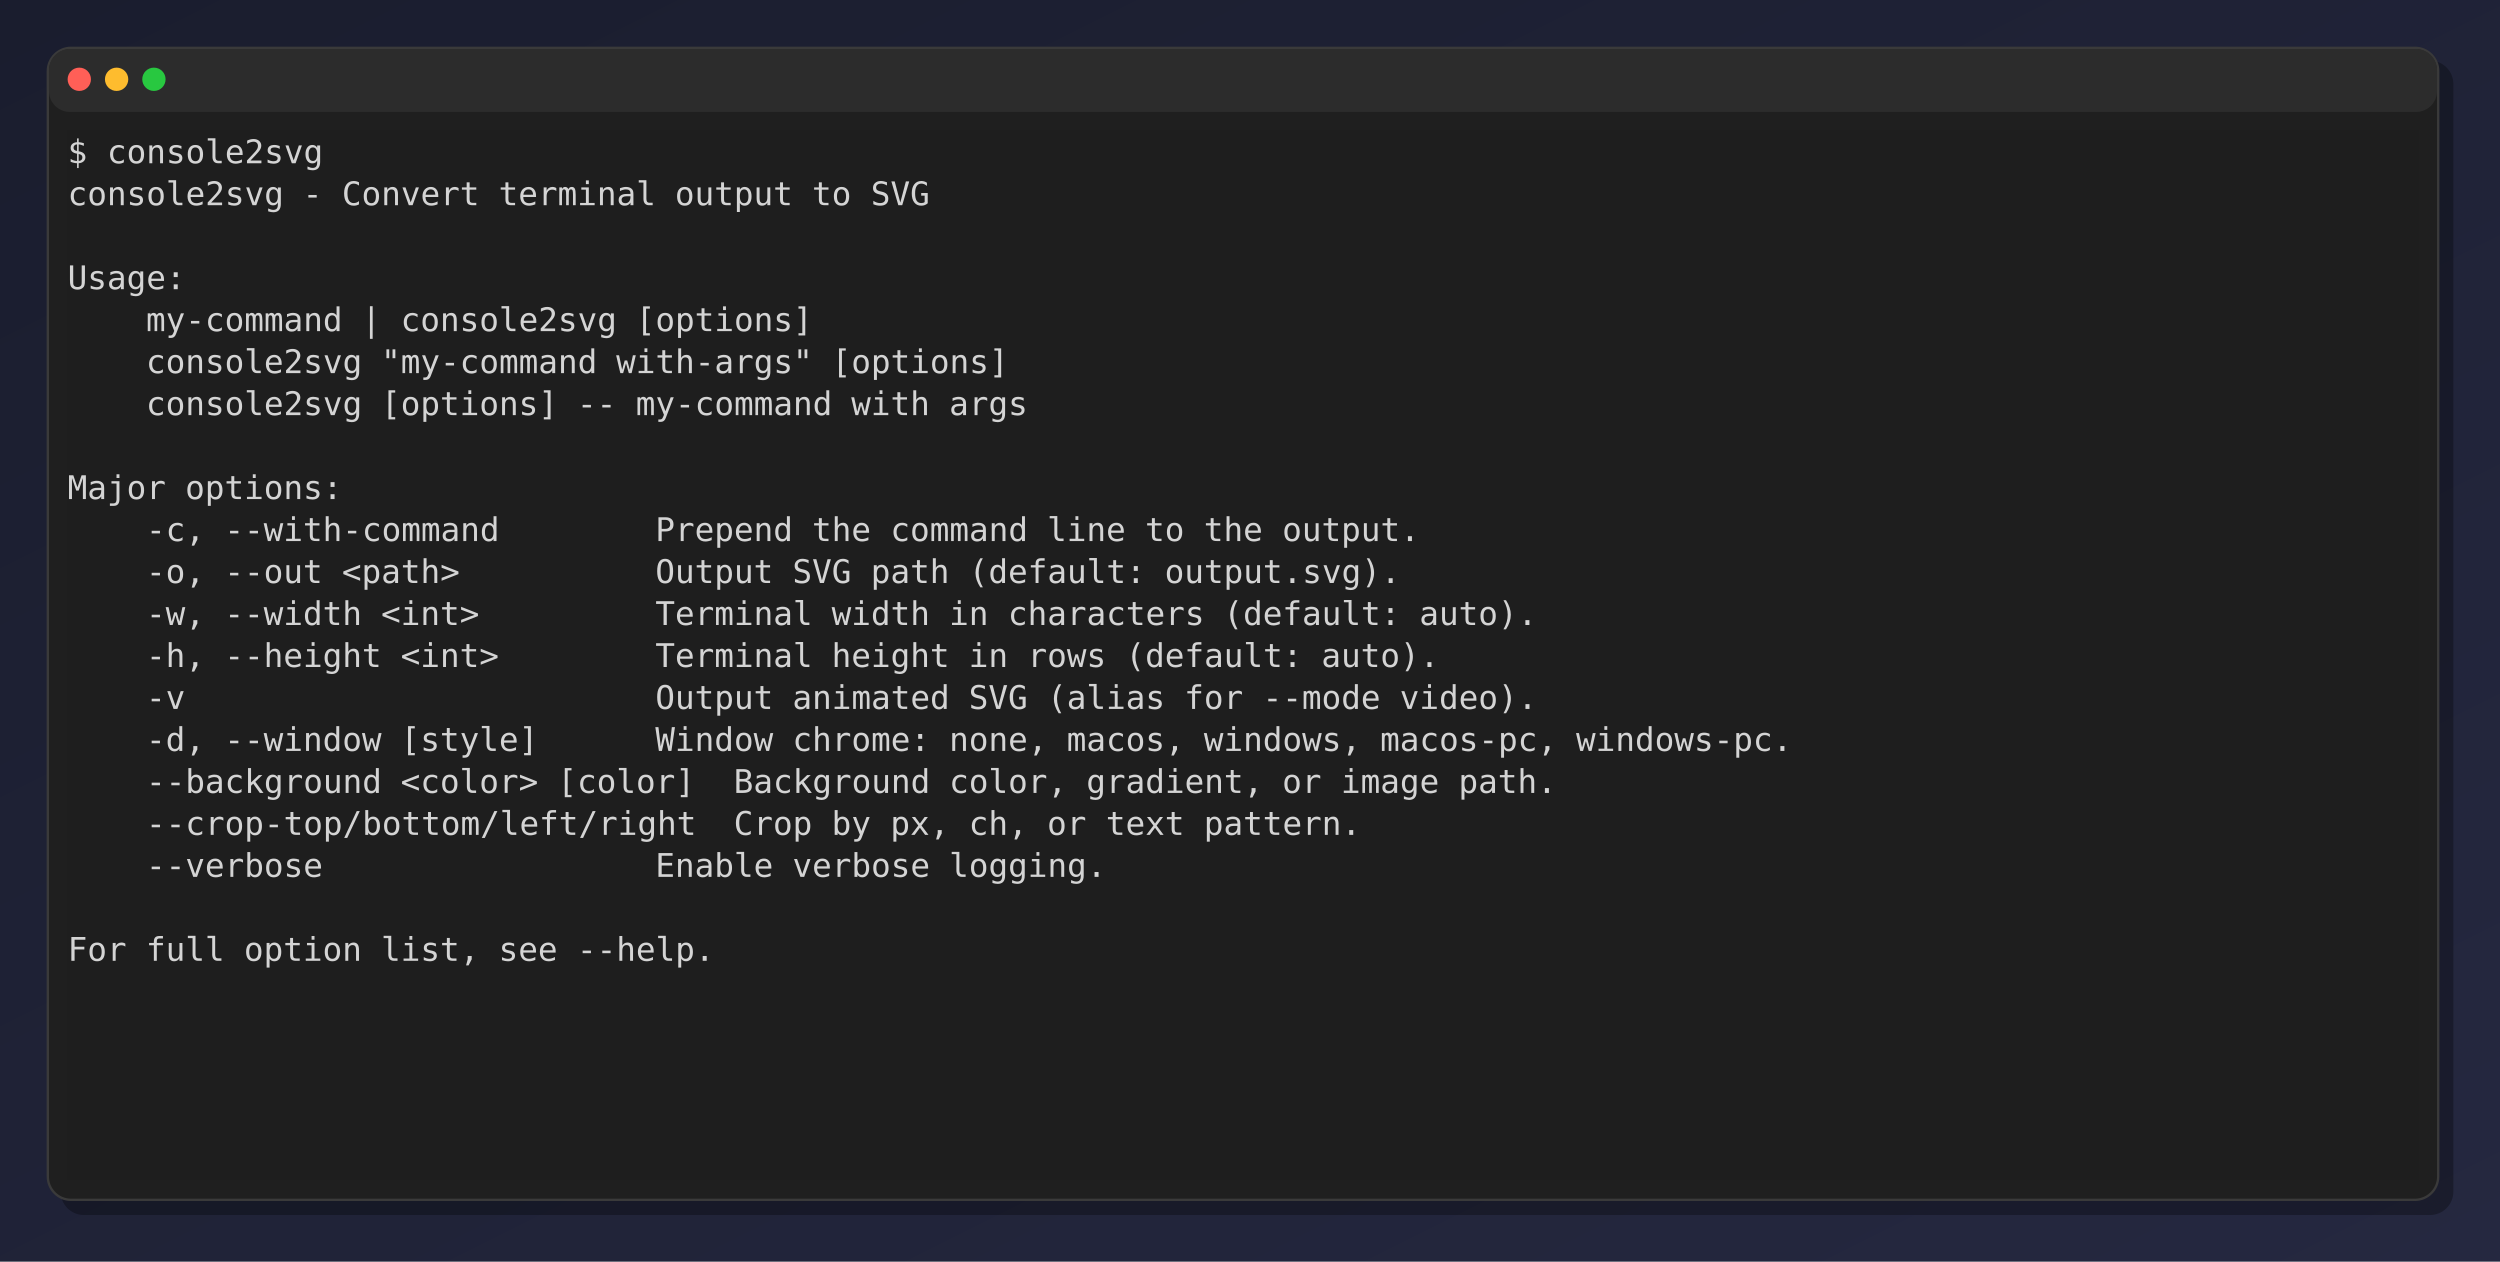
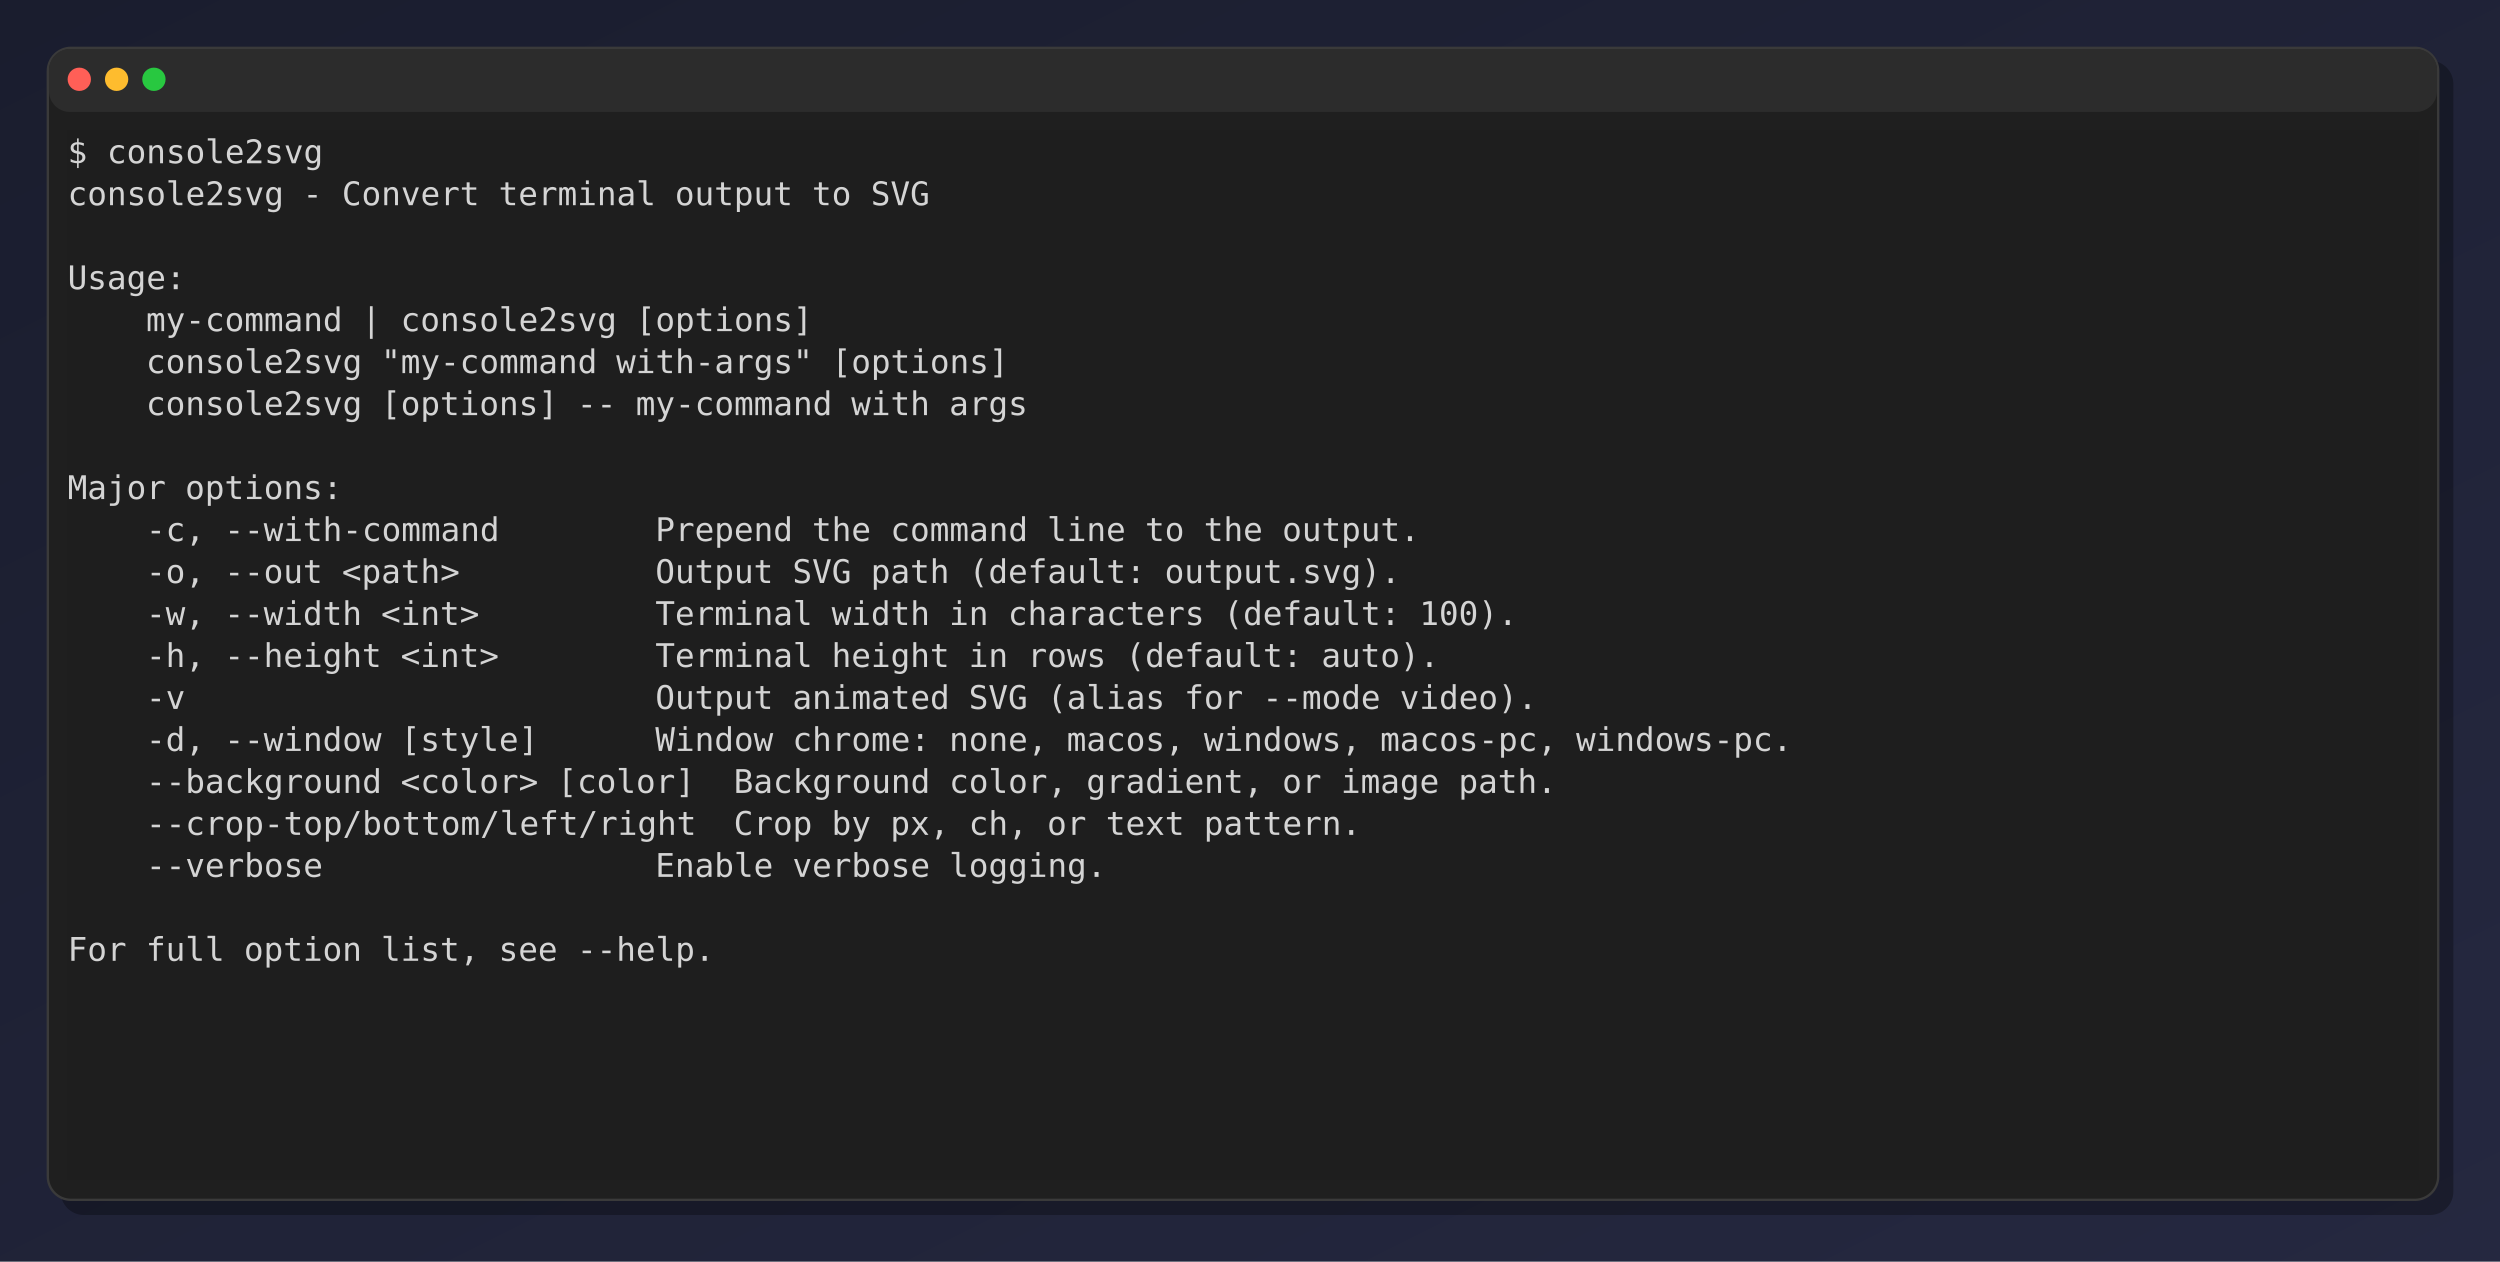
<svg xmlns="http://www.w3.org/2000/svg" viewBox="0 0 1072 541" role="img" aria-label="console2svg output">
  <style>.crt{font-family:ui-monospace,"Cascadia Mono","Segoe UI Mono","SFMono-Regular",Menlo,monospace;font-size:14px;}text{dominant-baseline:alphabetic;}.bg{shape-rendering:crispEdges;}</style>
  <defs>
    <linearGradient id="desktop-bg" x1="0%" y1="0%" x2="100%" y2="100%">
      <stop offset="0%" stop-color="#1a1d2e" />
      <stop offset="100%" stop-color="#252840" />
    </linearGradient>
  </defs>
  <rect width="1072" height="541" fill="url(#desktop-bg)" />
  <rect x="26" y="26" rx="10" ry="10" width="1026" height="495" fill="black" fill-opacity="0.3" />
  <rect x="20.5" y="20.5" rx="10" ry="10" width="1025" height="494" fill="#1f1f1f" stroke="#3a3a3a" />
  <rect x="21" y="21" rx="9" ry="9" width="1024" height="27" fill="#2c2c2c" />
  <circle cx="34" cy="34" r="5" fill="#ff5f57" />
  <circle cx="50" cy="34" r="5" fill="#febc2e" />
  <circle cx="66" cy="34" r="5" fill="#28c840" />
  <rect x="29" y="56" width="1008" height="18" fill="#1e1e1e" />
  <text class="crt" x="29" y="70" fill="#d4d4d4">$ console2svg</text>
  <g transform="translate(29 74)">
    <rect width="1008" height="432" fill="#1e1e1e" />
    <text class="crt" x="0" y="14" fill="#d4d4d4" textLength="92.4" lengthAdjust="spacingAndGlyphs">console2svg</text>
    <text class="crt" x="100.8" y="14" fill="#d4d4d4" textLength="8.4" lengthAdjust="spacingAndGlyphs">-</text>
    <text class="crt" x="117.6" y="14" fill="#d4d4d4" textLength="58.8" lengthAdjust="spacingAndGlyphs">Convert</text>
    <text class="crt" x="184.8" y="14" fill="#d4d4d4" textLength="67.2" lengthAdjust="spacingAndGlyphs">terminal</text>
    <text class="crt" x="260.4" y="14" fill="#d4d4d4" textLength="50.4" lengthAdjust="spacingAndGlyphs">output</text>
    <text class="crt" x="319.2" y="14" fill="#d4d4d4" textLength="16.8" lengthAdjust="spacingAndGlyphs">to</text>
    <text class="crt" x="344.4" y="14" fill="#d4d4d4" textLength="25.2" lengthAdjust="spacingAndGlyphs">SVG</text>
    <text class="crt" x="0" y="50" fill="#d4d4d4" textLength="50.4" lengthAdjust="spacingAndGlyphs">Usage:</text>
    <text class="crt" x="33.6" y="68" fill="#d4d4d4" textLength="84" lengthAdjust="spacingAndGlyphs">my-command</text>
    <text class="crt" x="126" y="68" fill="#d4d4d4" textLength="8.4" lengthAdjust="spacingAndGlyphs">|</text>
    <text class="crt" x="142.8" y="68" fill="#d4d4d4" textLength="92.4" lengthAdjust="spacingAndGlyphs">console2svg</text>
    <text class="crt" x="243.6" y="68" fill="#d4d4d4" textLength="75.6" lengthAdjust="spacingAndGlyphs">[options]</text>
    <text class="crt" x="33.6" y="86" fill="#d4d4d4" textLength="92.4" lengthAdjust="spacingAndGlyphs">console2svg</text>
    <text class="crt" x="134.4" y="86" fill="#d4d4d4" textLength="92.4" lengthAdjust="spacingAndGlyphs">"my-command</text>
    <text class="crt" x="235.2" y="86" fill="#d4d4d4" textLength="84" lengthAdjust="spacingAndGlyphs">with-args"</text>
    <text class="crt" x="327.6" y="86" fill="#d4d4d4" textLength="75.6" lengthAdjust="spacingAndGlyphs">[options]</text>
    <text class="crt" x="33.6" y="104" fill="#d4d4d4" textLength="92.4" lengthAdjust="spacingAndGlyphs">console2svg</text>
    <text class="crt" x="134.4" y="104" fill="#d4d4d4" textLength="75.6" lengthAdjust="spacingAndGlyphs">[options]</text>
    <text class="crt" x="218.4" y="104" fill="#d4d4d4" textLength="16.8" lengthAdjust="spacingAndGlyphs">--</text>
    <text class="crt" x="243.6" y="104" fill="#d4d4d4" textLength="84" lengthAdjust="spacingAndGlyphs">my-command</text>
    <text class="crt" x="336" y="104" fill="#d4d4d4" textLength="33.6" lengthAdjust="spacingAndGlyphs">with</text>
    <text class="crt" x="378" y="104" fill="#d4d4d4" textLength="33.6" lengthAdjust="spacingAndGlyphs">args</text>
    <text class="crt" x="0" y="140" fill="#d4d4d4" textLength="42" lengthAdjust="spacingAndGlyphs">Major</text>
    <text class="crt" x="50.4" y="140" fill="#d4d4d4" textLength="67.2" lengthAdjust="spacingAndGlyphs">options:</text>
    <text class="crt" x="33.6" y="158" fill="#d4d4d4" textLength="25.2" lengthAdjust="spacingAndGlyphs">-c,</text>
    <text class="crt" x="67.2" y="158" fill="#d4d4d4" textLength="117.6" lengthAdjust="spacingAndGlyphs">--with-command</text>
    <text class="crt" x="252" y="158" fill="#d4d4d4" textLength="58.8" lengthAdjust="spacingAndGlyphs">Prepend</text>
    <text class="crt" x="319.2" y="158" fill="#d4d4d4" textLength="25.2" lengthAdjust="spacingAndGlyphs">the</text>
    <text class="crt" x="352.8" y="158" fill="#d4d4d4" textLength="58.8" lengthAdjust="spacingAndGlyphs">command</text>
    <text class="crt" x="420" y="158" fill="#d4d4d4" textLength="33.6" lengthAdjust="spacingAndGlyphs">line</text>
    <text class="crt" x="462" y="158" fill="#d4d4d4" textLength="16.8" lengthAdjust="spacingAndGlyphs">to</text>
    <text class="crt" x="487.2" y="158" fill="#d4d4d4" textLength="25.2" lengthAdjust="spacingAndGlyphs">the</text>
    <text class="crt" x="520.8" y="158" fill="#d4d4d4" textLength="58.8" lengthAdjust="spacingAndGlyphs">output.</text>
    <text class="crt" x="33.6" y="176" fill="#d4d4d4" textLength="25.2" lengthAdjust="spacingAndGlyphs">-o,</text>
    <text class="crt" x="67.2" y="176" fill="#d4d4d4" textLength="42" lengthAdjust="spacingAndGlyphs">--out</text>
    <text class="crt" x="117.6" y="176" fill="#d4d4d4" textLength="50.4" lengthAdjust="spacingAndGlyphs">&lt;path&gt;</text>
    <text class="crt" x="252" y="176" fill="#d4d4d4" textLength="50.4" lengthAdjust="spacingAndGlyphs">Output</text>
    <text class="crt" x="310.8" y="176" fill="#d4d4d4" textLength="25.2" lengthAdjust="spacingAndGlyphs">SVG</text>
    <text class="crt" x="344.4" y="176" fill="#d4d4d4" textLength="33.6" lengthAdjust="spacingAndGlyphs">path</text>
    <text class="crt" x="386.4" y="176" fill="#d4d4d4" textLength="75.6" lengthAdjust="spacingAndGlyphs">(default:</text>
    <text class="crt" x="470.4" y="176" fill="#d4d4d4" textLength="100.8" lengthAdjust="spacingAndGlyphs">output.svg).</text>
    <text class="crt" x="33.6" y="194" fill="#d4d4d4" textLength="25.2" lengthAdjust="spacingAndGlyphs">-w,</text>
    <text class="crt" x="67.2" y="194" fill="#d4d4d4" textLength="58.8" lengthAdjust="spacingAndGlyphs">--width</text>
    <text class="crt" x="134.4" y="194" fill="#d4d4d4" textLength="42" lengthAdjust="spacingAndGlyphs">&lt;int&gt;</text>
    <text class="crt" x="252" y="194" fill="#d4d4d4" textLength="67.2" lengthAdjust="spacingAndGlyphs">Terminal</text>
    <text class="crt" x="327.6" y="194" fill="#d4d4d4" textLength="42" lengthAdjust="spacingAndGlyphs">width</text>
    <text class="crt" x="378" y="194" fill="#d4d4d4" textLength="16.8" lengthAdjust="spacingAndGlyphs">in</text>
    <text class="crt" x="403.2" y="194" fill="#d4d4d4" textLength="84" lengthAdjust="spacingAndGlyphs">characters</text>
    <text class="crt" x="495.6" y="194" fill="#d4d4d4" textLength="75.6" lengthAdjust="spacingAndGlyphs">(default:</text>
-     <text class="crt" x="579.6" y="194" fill="#d4d4d4" textLength="50.4" lengthAdjust="spacingAndGlyphs">auto).</text>
+     <text class="crt" x="579.6" y="194" fill="#d4d4d4" textLength="42" lengthAdjust="spacingAndGlyphs">100).</text>
    <text class="crt" x="33.6" y="212" fill="#d4d4d4" textLength="25.2" lengthAdjust="spacingAndGlyphs">-h,</text>
    <text class="crt" x="67.2" y="212" fill="#d4d4d4" textLength="67.2" lengthAdjust="spacingAndGlyphs">--height</text>
    <text class="crt" x="142.8" y="212" fill="#d4d4d4" textLength="42" lengthAdjust="spacingAndGlyphs">&lt;int&gt;</text>
    <text class="crt" x="252" y="212" fill="#d4d4d4" textLength="67.2" lengthAdjust="spacingAndGlyphs">Terminal</text>
    <text class="crt" x="327.6" y="212" fill="#d4d4d4" textLength="50.4" lengthAdjust="spacingAndGlyphs">height</text>
    <text class="crt" x="386.4" y="212" fill="#d4d4d4" textLength="16.8" lengthAdjust="spacingAndGlyphs">in</text>
    <text class="crt" x="411.6" y="212" fill="#d4d4d4" textLength="33.6" lengthAdjust="spacingAndGlyphs">rows</text>
    <text class="crt" x="453.6" y="212" fill="#d4d4d4" textLength="75.6" lengthAdjust="spacingAndGlyphs">(default:</text>
    <text class="crt" x="537.6" y="212" fill="#d4d4d4" textLength="50.4" lengthAdjust="spacingAndGlyphs">auto).</text>
    <text class="crt" x="33.6" y="230" fill="#d4d4d4" textLength="16.8" lengthAdjust="spacingAndGlyphs">-v</text>
    <text class="crt" x="252" y="230" fill="#d4d4d4" textLength="50.4" lengthAdjust="spacingAndGlyphs">Output</text>
    <text class="crt" x="310.8" y="230" fill="#d4d4d4" textLength="67.2" lengthAdjust="spacingAndGlyphs">animated</text>
    <text class="crt" x="386.4" y="230" fill="#d4d4d4" textLength="25.2" lengthAdjust="spacingAndGlyphs">SVG</text>
    <text class="crt" x="420" y="230" fill="#d4d4d4" textLength="50.4" lengthAdjust="spacingAndGlyphs">(alias</text>
    <text class="crt" x="478.8" y="230" fill="#d4d4d4" textLength="25.2" lengthAdjust="spacingAndGlyphs">for</text>
    <text class="crt" x="512.4" y="230" fill="#d4d4d4" textLength="50.4" lengthAdjust="spacingAndGlyphs">--mode</text>
    <text class="crt" x="571.2" y="230" fill="#d4d4d4" textLength="58.8" lengthAdjust="spacingAndGlyphs">video).</text>
    <text class="crt" x="33.6" y="248" fill="#d4d4d4" textLength="25.2" lengthAdjust="spacingAndGlyphs">-d,</text>
    <text class="crt" x="67.2" y="248" fill="#d4d4d4" textLength="67.2" lengthAdjust="spacingAndGlyphs">--window</text>
    <text class="crt" x="142.8" y="248" fill="#d4d4d4" textLength="58.8" lengthAdjust="spacingAndGlyphs">[style]</text>
    <text class="crt" x="252" y="248" fill="#d4d4d4" textLength="50.4" lengthAdjust="spacingAndGlyphs">Window</text>
    <text class="crt" x="310.8" y="248" fill="#d4d4d4" textLength="58.8" lengthAdjust="spacingAndGlyphs">chrome:</text>
    <text class="crt" x="378" y="248" fill="#d4d4d4" textLength="42" lengthAdjust="spacingAndGlyphs">none,</text>
    <text class="crt" x="428.4" y="248" fill="#d4d4d4" textLength="50.4" lengthAdjust="spacingAndGlyphs">macos,</text>
    <text class="crt" x="487.2" y="248" fill="#d4d4d4" textLength="67.2" lengthAdjust="spacingAndGlyphs">windows,</text>
    <text class="crt" x="562.8" y="248" fill="#d4d4d4" textLength="75.6" lengthAdjust="spacingAndGlyphs">macos-pc,</text>
    <text class="crt" x="646.8" y="248" fill="#d4d4d4" textLength="92.4" lengthAdjust="spacingAndGlyphs">windows-pc.</text>
    <text class="crt" x="33.6" y="266" fill="#d4d4d4" textLength="100.8" lengthAdjust="spacingAndGlyphs">--background</text>
    <text class="crt" x="142.8" y="266" fill="#d4d4d4" textLength="58.8" lengthAdjust="spacingAndGlyphs">&lt;color&gt;</text>
    <text class="crt" x="210" y="266" fill="#d4d4d4" textLength="58.8" lengthAdjust="spacingAndGlyphs">[color]</text>
    <text class="crt" x="285.6" y="266" fill="#d4d4d4" textLength="84" lengthAdjust="spacingAndGlyphs">Background</text>
    <text class="crt" x="378" y="266" fill="#d4d4d4" textLength="50.4" lengthAdjust="spacingAndGlyphs">color,</text>
    <text class="crt" x="436.8" y="266" fill="#d4d4d4" textLength="75.6" lengthAdjust="spacingAndGlyphs">gradient,</text>
    <text class="crt" x="520.8" y="266" fill="#d4d4d4" textLength="16.8" lengthAdjust="spacingAndGlyphs">or</text>
    <text class="crt" x="546" y="266" fill="#d4d4d4" textLength="42" lengthAdjust="spacingAndGlyphs">image</text>
    <text class="crt" x="596.4" y="266" fill="#d4d4d4" textLength="42" lengthAdjust="spacingAndGlyphs">path.</text>
    <text class="crt" x="33.6" y="284" fill="#d4d4d4" textLength="235.2" lengthAdjust="spacingAndGlyphs">--crop-top/bottom/left/right</text>
    <text class="crt" x="285.6" y="284" fill="#d4d4d4" textLength="33.6" lengthAdjust="spacingAndGlyphs">Crop</text>
    <text class="crt" x="327.6" y="284" fill="#d4d4d4" textLength="16.8" lengthAdjust="spacingAndGlyphs">by</text>
    <text class="crt" x="352.8" y="284" fill="#d4d4d4" textLength="25.2" lengthAdjust="spacingAndGlyphs">px,</text>
    <text class="crt" x="386.4" y="284" fill="#d4d4d4" textLength="25.2" lengthAdjust="spacingAndGlyphs">ch,</text>
    <text class="crt" x="420" y="284" fill="#d4d4d4" textLength="16.8" lengthAdjust="spacingAndGlyphs">or</text>
    <text class="crt" x="445.2" y="284" fill="#d4d4d4" textLength="33.6" lengthAdjust="spacingAndGlyphs">text</text>
    <text class="crt" x="487.2" y="284" fill="#d4d4d4" textLength="67.2" lengthAdjust="spacingAndGlyphs">pattern.</text>
    <text class="crt" x="33.6" y="302" fill="#d4d4d4" textLength="75.6" lengthAdjust="spacingAndGlyphs">--verbose</text>
    <text class="crt" x="252" y="302" fill="#d4d4d4" textLength="50.4" lengthAdjust="spacingAndGlyphs">Enable</text>
    <text class="crt" x="310.8" y="302" fill="#d4d4d4" textLength="58.8" lengthAdjust="spacingAndGlyphs">verbose</text>
    <text class="crt" x="378" y="302" fill="#d4d4d4" textLength="67.2" lengthAdjust="spacingAndGlyphs">logging.</text>
    <text class="crt" x="0" y="338" fill="#d4d4d4" textLength="25.2" lengthAdjust="spacingAndGlyphs">For</text>
    <text class="crt" x="33.6" y="338" fill="#d4d4d4" textLength="33.6" lengthAdjust="spacingAndGlyphs">full</text>
    <text class="crt" x="75.6" y="338" fill="#d4d4d4" textLength="50.4" lengthAdjust="spacingAndGlyphs">option</text>
    <text class="crt" x="134.4" y="338" fill="#d4d4d4" textLength="42" lengthAdjust="spacingAndGlyphs">list,</text>
    <text class="crt" x="184.8" y="338" fill="#d4d4d4" textLength="25.2" lengthAdjust="spacingAndGlyphs">see</text>
    <text class="crt" x="218.4" y="338" fill="#d4d4d4" textLength="58.8" lengthAdjust="spacingAndGlyphs">--help.</text>
  </g>
</svg>
